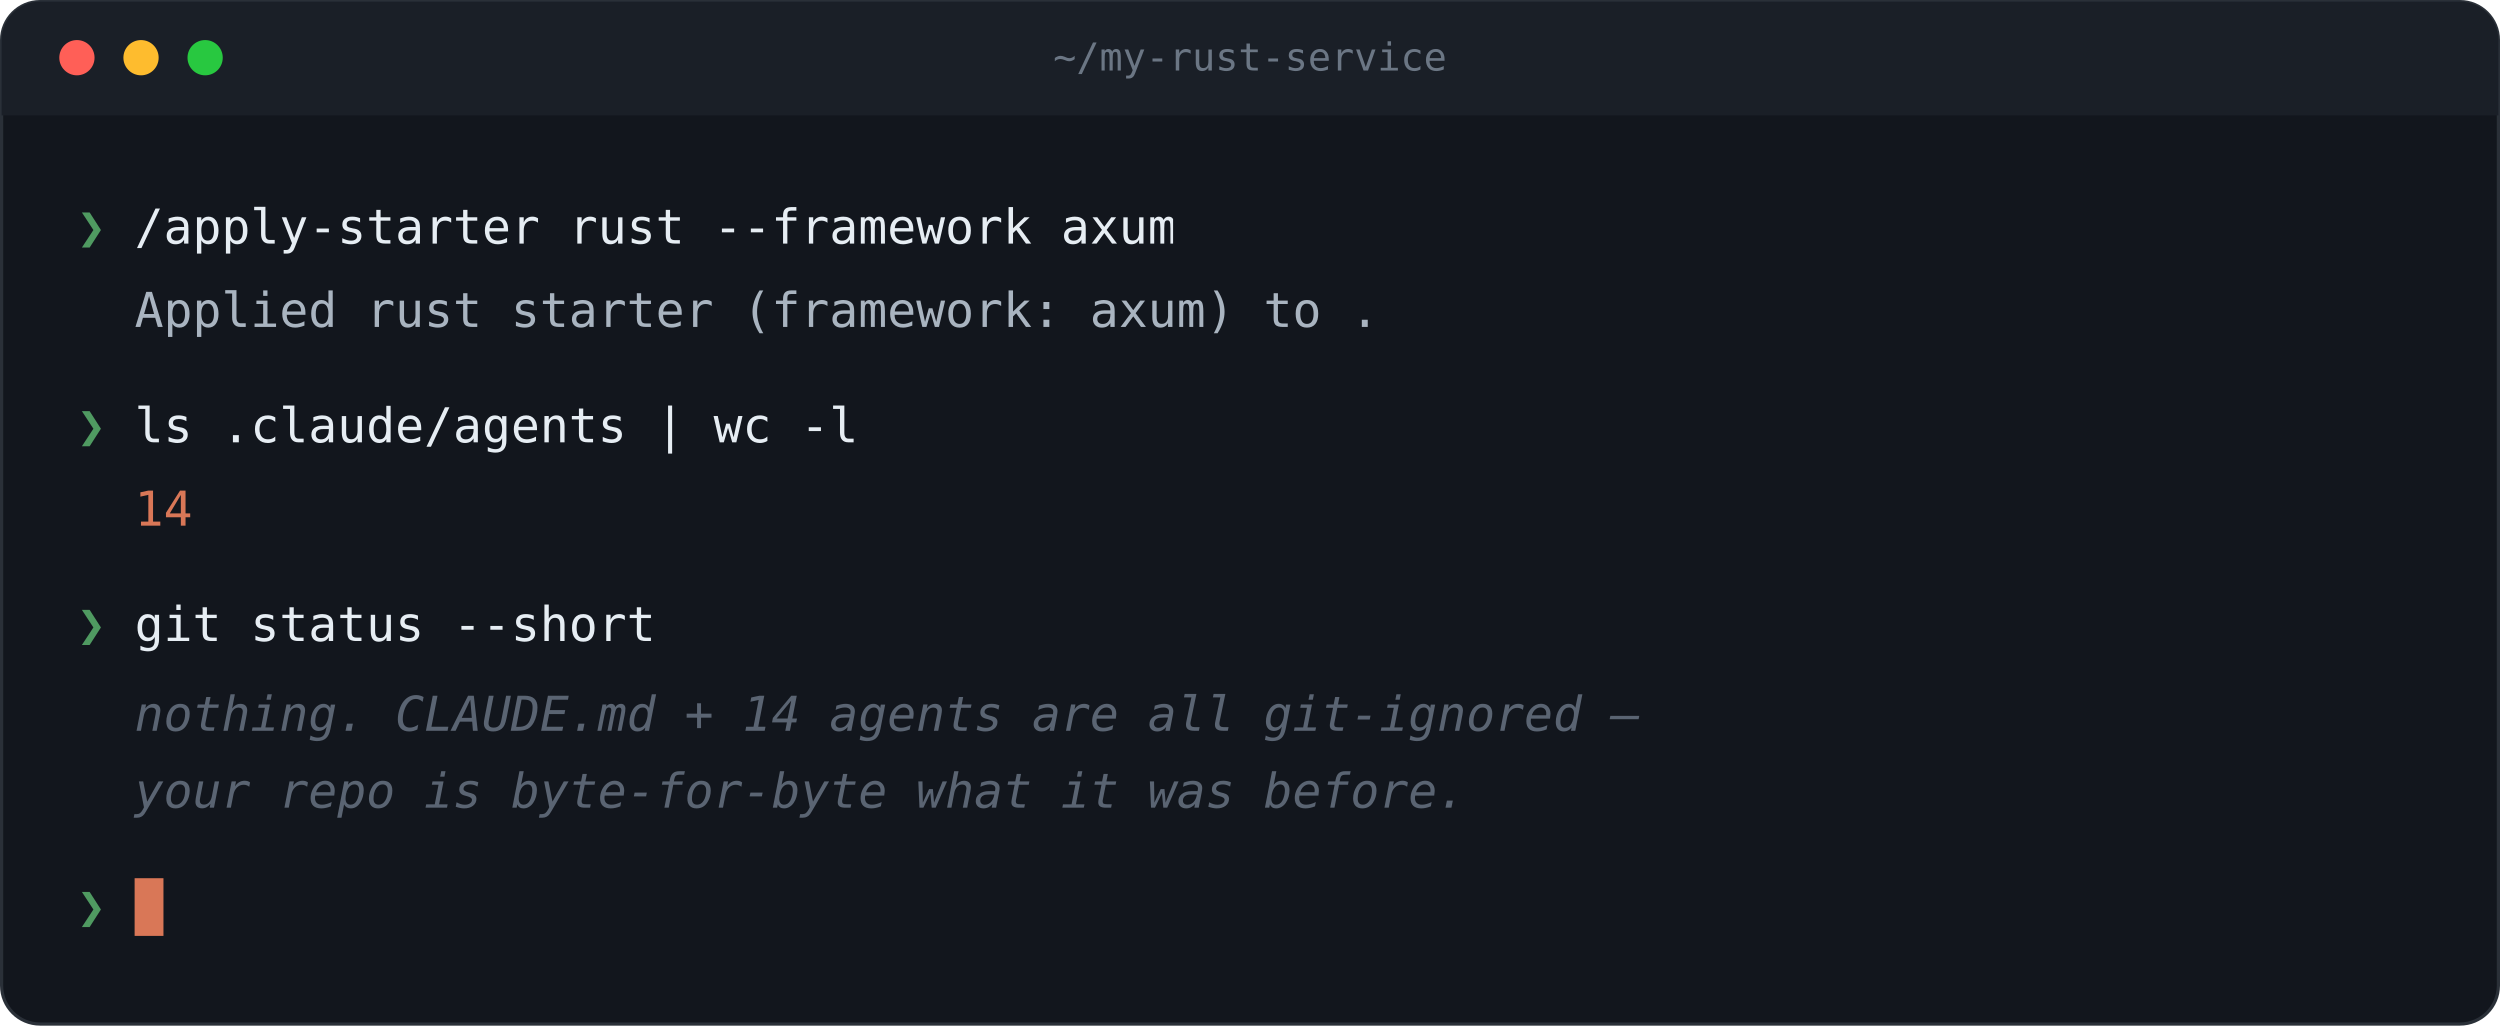
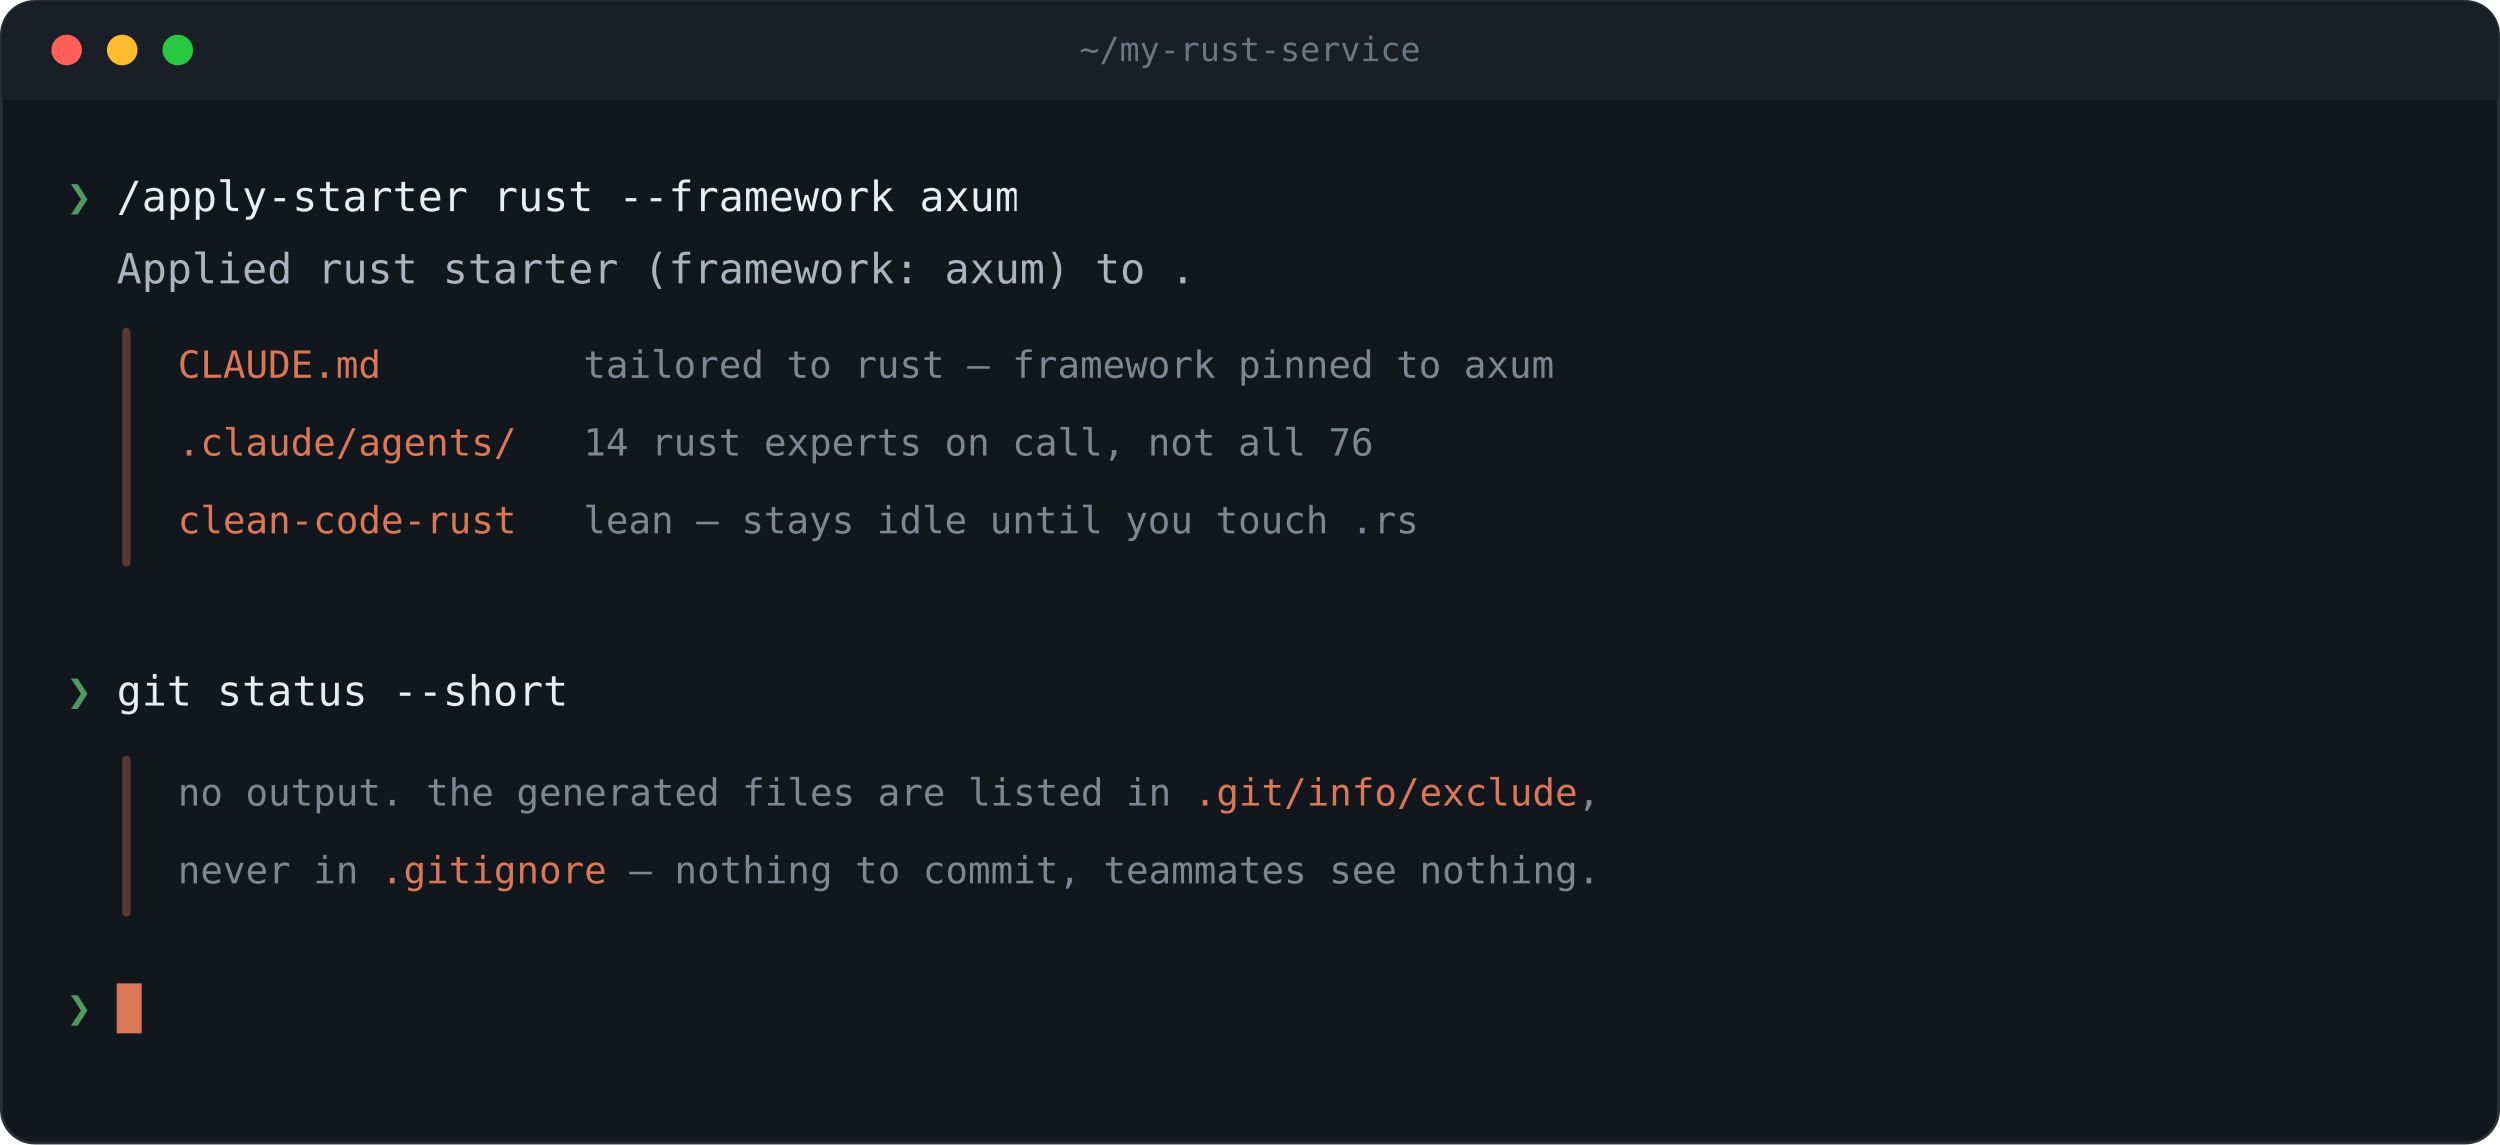
- <svg xmlns="http://www.w3.org/2000/svg" viewBox="0 0 780 320" width="780" height="320" role="img" aria-label="Terminal demo: /apply-starter rust --framework axum writes a CLAUDE.md and activates 14 agents, then git status --short shows nothing, because every file it wrote is git-ignored.">
+ <svg xmlns="http://www.w3.org/2000/svg" viewBox="0 0 900 412" width="900" height="412" role="img" aria-label="Terminal demo. Running /apply-starter rust --framework axum prints 'Applied rust starter (framework: axum) to .' It writes a CLAUDE.md with the framework pinned to axum, activates 14 stack-specific agents out of a 76-agent library, and arms the clean-code-rust depth skill which stays idle until you touch Rust code. Running git status --short then prints nothing, because the generated files are listed in .git/info/exclude rather than .gitignore, so they are never committed and teammates never see them.">
  <defs>
    <style>
      .win  { fill:#12161d; stroke:#2a3038; stroke-width:1 }
      .bar  { fill:#1a1f27 }
      .ttl  { fill:#6b7684; font:400 12px ui-monospace,SFMono-Regular,Menlo,Consolas,monospace }
      .mono { font:400 15px ui-monospace,SFMono-Regular,Menlo,Consolas,monospace; white-space:pre }
+       .ann  { font:400 13.5px ui-monospace,SFMono-Regular,Menlo,Consolas,monospace }
      .ps1  { fill:#4F9A61 }
      .cmd  { fill:#e6edf3 }
      .out  { fill:#a9b4c0 }
-       .num  { fill:#D97757 }
-       .rem  { fill:#5a6472; font-style:italic }
+       .key  { fill:#D97757 }
+       .des  { fill:#7d8794 }
+       .rule { fill:#D97757; opacity:.35 }
      .cur  { fill:#D97757 }

-       @keyframes t1  {0%,1.3%{width:0}   13.3%,92%{width:324px} 97%,100%{width:324px}}
-       @keyframes c1  {0%,1.2%{opacity:0} 1.3%,13.3%{opacity:1}  13.4%,100%{opacity:0}}
-       @keyframes x1  {0%,1.3%{x:42px}    13.3%,92%{x:366px}     97%,100%{x:366px}}
-       @keyframes t2  {0%,19.3%{width:0}  27.7%,92%{width:225px} 97%,100%{width:225px}}
-       @keyframes c2  {0%,19.2%{opacity:0}19.3%,27.7%{opacity:1} 27.8%,100%{opacity:0}}
-       @keyframes x2  {0%,19.3%{x:42px}   27.7%,92%{x:267px}     97%,100%{x:267px}}
-       @keyframes t3  {0%,33.3%{width:0}  39.3%,92%{width:162px} 97%,100%{width:162px}}
-       @keyframes c3  {0%,33.2%{opacity:0}33.3%,39.3%{opacity:1} 39.4%,100%{opacity:0}}
-       @keyframes x3  {0%,33.3%{x:42px}   39.3%,92%{x:204px}     97%,100%{x:204px}}
+       @keyframes t1 {0%,1.7%{width:0}   11.7%,92%{width:324px} 97%,100%{width:324px}}
+       @keyframes x1 {0%,1.7%{x:42px}    11.7%,92%{x:366px}     97%,100%{x:366px}}
+       @keyframes c1 {0%,1.6%{opacity:0} 1.7%,11.7%{opacity:1}  11.8%,100%{opacity:0}}
+       @keyframes t2 {0%,25.6%{width:0}  30.6%,92%{width:162px} 97%,100%{width:162px}}
+       @keyframes x2 {0%,25.6%{x:42px}   30.6%,92%{x:204px}     97%,100%{x:204px}}
+       @keyframes c2 {0%,25.5%{opacity:0}25.6%,30.6%{opacity:1} 30.7%,100%{opacity:0}}

-       @keyframes r1  {0%,1.2%{opacity:0}  1.3%,92%{opacity:1} 97%,100%{opacity:0}}
-       @keyframes r2  {0%,15.3%{opacity:0}15.4%,92%{opacity:1} 97%,100%{opacity:0}}
-       @keyframes r3  {0%,19.2%{opacity:0}19.3%,92%{opacity:1} 97%,100%{opacity:0}}
-       @keyframes r4  {0%,29.3%{opacity:0}29.4%,92%{opacity:1} 97%,100%{opacity:0}}
-       @keyframes r5  {0%,33.2%{opacity:0}33.3%,92%{opacity:1} 97%,100%{opacity:0}}
-       @keyframes r6  {0%,42.0%{opacity:0}42.1%,92%{opacity:1} 97%,100%{opacity:0}}
-       @keyframes r7  {0%,44.7%{opacity:0}44.8%,92%{opacity:1} 97%,100%{opacity:0}}
-       @keyframes r8  {0%,48.0%{opacity:0}48.1%,92%{opacity:1} 97%,100%{opacity:0}}
-       @keyframes blink {0%,49%{opacity:1} 50%,100%{opacity:0}}
+       @keyframes r1{0%,1.6%{opacity:0} 1.7%,92%{opacity:1} 97%,100%{opacity:0}}
+       @keyframes r2{0%,13.2%{opacity:0}13.3%,92%{opacity:1}97%,100%{opacity:0}}
+       @keyframes r3{0%,16.0%{opacity:0}16.1%,92%{opacity:1}97%,100%{opacity:0}}
+       @keyframes r4{0%,18.2%{opacity:0}18.3%,92%{opacity:1}97%,100%{opacity:0}}
+       @keyframes r5{0%,20.5%{opacity:0}20.6%,92%{opacity:1}97%,100%{opacity:0}}
+       @keyframes r6{0%,25.5%{opacity:0}25.6%,92%{opacity:1}97%,100%{opacity:0}}
+       @keyframes r7{0%,33.2%{opacity:0}33.3%,92%{opacity:1}97%,100%{opacity:0}}
+       @keyframes r8{0%,35.5%{opacity:0}35.6%,92%{opacity:1}97%,100%{opacity:0}}
+       @keyframes r9{0%,38.8%{opacity:0}38.9%,92%{opacity:1}97%,100%{opacity:0}}
+       @keyframes blink{0%,49%{opacity:1} 50%,100%{opacity:0}}

-       #clip1 rect { animation:t1 15s steps(36,end) infinite }
-       #clip2 rect { animation:t2 15s steps(25,end) infinite }
-       #clip3 rect { animation:t3 15s steps(18,end) infinite }
-       .cur1 { animation:x1 15s steps(36,end) infinite, c1 15s linear infinite }
-       .cur2 { animation:x2 15s steps(25,end) infinite, c2 15s linear infinite }
-       .cur3 { animation:x3 15s steps(18,end) infinite, c3 15s linear infinite }
-       .a1{animation:r1 15s linear infinite} .a2{animation:r2 15s linear infinite}
-       .a3{animation:r3 15s linear infinite} .a4{animation:r4 15s linear infinite}
-       .a5{animation:r5 15s linear infinite} .a6{animation:r6 15s linear infinite}
-       .a7{animation:r7 15s linear infinite} .a8{animation:r8 15s linear infinite}
-       .blinker{animation:blink 1.06s steps(1,end) infinite}
+       #clip1 rect{animation:t1 18s steps(36,end) infinite}
+       #clip2 rect{animation:t2 18s steps(18,end) infinite}
+       .cur1{animation:x1 18s steps(36,end) infinite, c1 18s linear infinite}
+       .cur2{animation:x2 18s steps(18,end) infinite, c2 18s linear infinite}
+       .a1{animation:r1 18s linear infinite} .a2{animation:r2 18s linear infinite}
+       .a3{animation:r3 18s linear infinite} .a4{animation:r4 18s linear infinite}
+       .a5{animation:r5 18s linear infinite} .a6{animation:r6 18s linear infinite}
+       .a7{animation:r7 18s linear infinite} .a8{animation:r8 18s linear infinite}
+       .a9{animation:r9 18s linear infinite} .blinker{animation:blink 1.06s steps(1,end) infinite}
    </style>
    <clipPath id="clip1">
      <rect x="42" y="58" width="324" height="24" />
    </clipPath>
    <clipPath id="clip2">
-       <rect x="42" y="120" width="225" height="24" />
-     </clipPath>
-     <clipPath id="clip3">
-       <rect x="42" y="182" width="162" height="24" />
+       <rect x="42" y="236" width="162" height="24" />
    </clipPath>
  </defs>
-   <rect class="win" x="0.5" y="0.5" width="779" height="319" rx="12" />
-   <path class="bar" d="M0.5 12.5a12 12 0 0 1 12-12h755a12 12 0 0 1 12 12V36H0.5Z" />
+   <rect class="win" x="0.5" y="0.5" width="899" height="411" rx="12" />
+   <path class="bar" d="M0.5 12.5a12 12 0 0 1 12-12h875a12 12 0 0 1 12 12V36H0.5Z" />
  <circle cx="24" cy="18" r="5.5" fill="#ff5f57" />
  <circle cx="44" cy="18" r="5.5" fill="#febc2e" />
  <circle cx="64" cy="18" r="5.5" fill="#28c840" />
-   <text class="ttl" x="390" y="22" text-anchor="middle">~/my-rust-service</text>
+   <text class="ttl" x="450" y="22" text-anchor="middle">~/my-rust-service</text>
  <g class="mono">
    <text class="ps1 a1" x="24" y="76">❯</text>
    <g clip-path="url(#clip1)">
      <text class="cmd" x="42" y="76" textLength="324" lengthAdjust="spacing">/apply-starter rust --framework axum</text>
    </g>
    <rect class="cur cur1" x="42" y="62" width="9" height="18" opacity="0" />
    <text class="out a2" x="42" y="102">Applied rust starter (framework: axum) to .</text>
-     <text class="ps1 a3" x="24" y="138">❯</text>
+   </g>
+   <rect class="rule a3" x="44" y="118" width="3" height="86" rx="1.5" />
+   <g class="ann">
+     <text class="key a3" x="64" y="136">CLAUDE.md</text>
+     <text class="des a3" x="210" y="136">tailored to rust — framework pinned to axum</text>
+     <text class="key a4" x="64" y="164">.claude/agents/</text>
+     <text class="des a4" x="210" y="164">14 rust experts on call, not all 76</text>
+     <text class="key a5" x="64" y="192">clean-code-rust</text>
+     <text class="des a5" x="210" y="192">lean — stays idle until you touch .rs</text>
+   </g>
+   <g class="mono">
+     <text class="ps1 a6" x="24" y="254">❯</text>
    <g clip-path="url(#clip2)">
-       <text class="cmd" x="42" y="138" textLength="225" lengthAdjust="spacing">ls .claude/agents | wc -l</text>
+       <text class="cmd" x="42" y="254" textLength="162" lengthAdjust="spacing">git status --short</text>
    </g>
-     <rect class="cur cur2" x="42" y="124" width="9" height="18" opacity="0" />
-     <text class="num a4" x="42" y="164">14</text>
-     <text class="ps1 a5" x="24" y="200">❯</text>
-     <g clip-path="url(#clip3)">
-       <text class="cmd" x="42" y="200" textLength="162" lengthAdjust="spacing">git status --short</text>
-     </g>
-     <rect class="cur cur3" x="42" y="186" width="9" height="18" opacity="0" />
-     <text class="rem a6" x="42" y="228">nothing. CLAUDE.md + 14 agents are all git-ignored —</text>
-     <text class="rem a7" x="42" y="252">your repo is byte-for-byte what it was before.</text>
-     <text class="ps1 a8" x="24" y="288">❯</text>
-     <g class="a8">
-       <rect class="cur blinker" x="42" y="274" width="9" height="18" />
+     <rect class="cur cur2" x="42" y="240" width="9" height="18" opacity="0" />
+   </g>
+   <rect class="rule a7" x="44" y="272" width="3" height="58" rx="1.5" />
+   <g class="ann">
+     <text class="des a7" x="64" y="290">no output. the generated files are listed in <tspan class="key">.git/info/exclude</tspan>,</text>
+     <text class="des a8" x="64" y="318">never in <tspan class="key">.gitignore</tspan> — nothing to commit, teammates see nothing.</text>
+   </g>
+   <g class="mono">
+     <text class="ps1 a9" x="24" y="368">❯</text>
+     <g class="a9">
+       <rect class="cur blinker" x="42" y="354" width="9" height="18" />
    </g>
  </g>
</svg>
